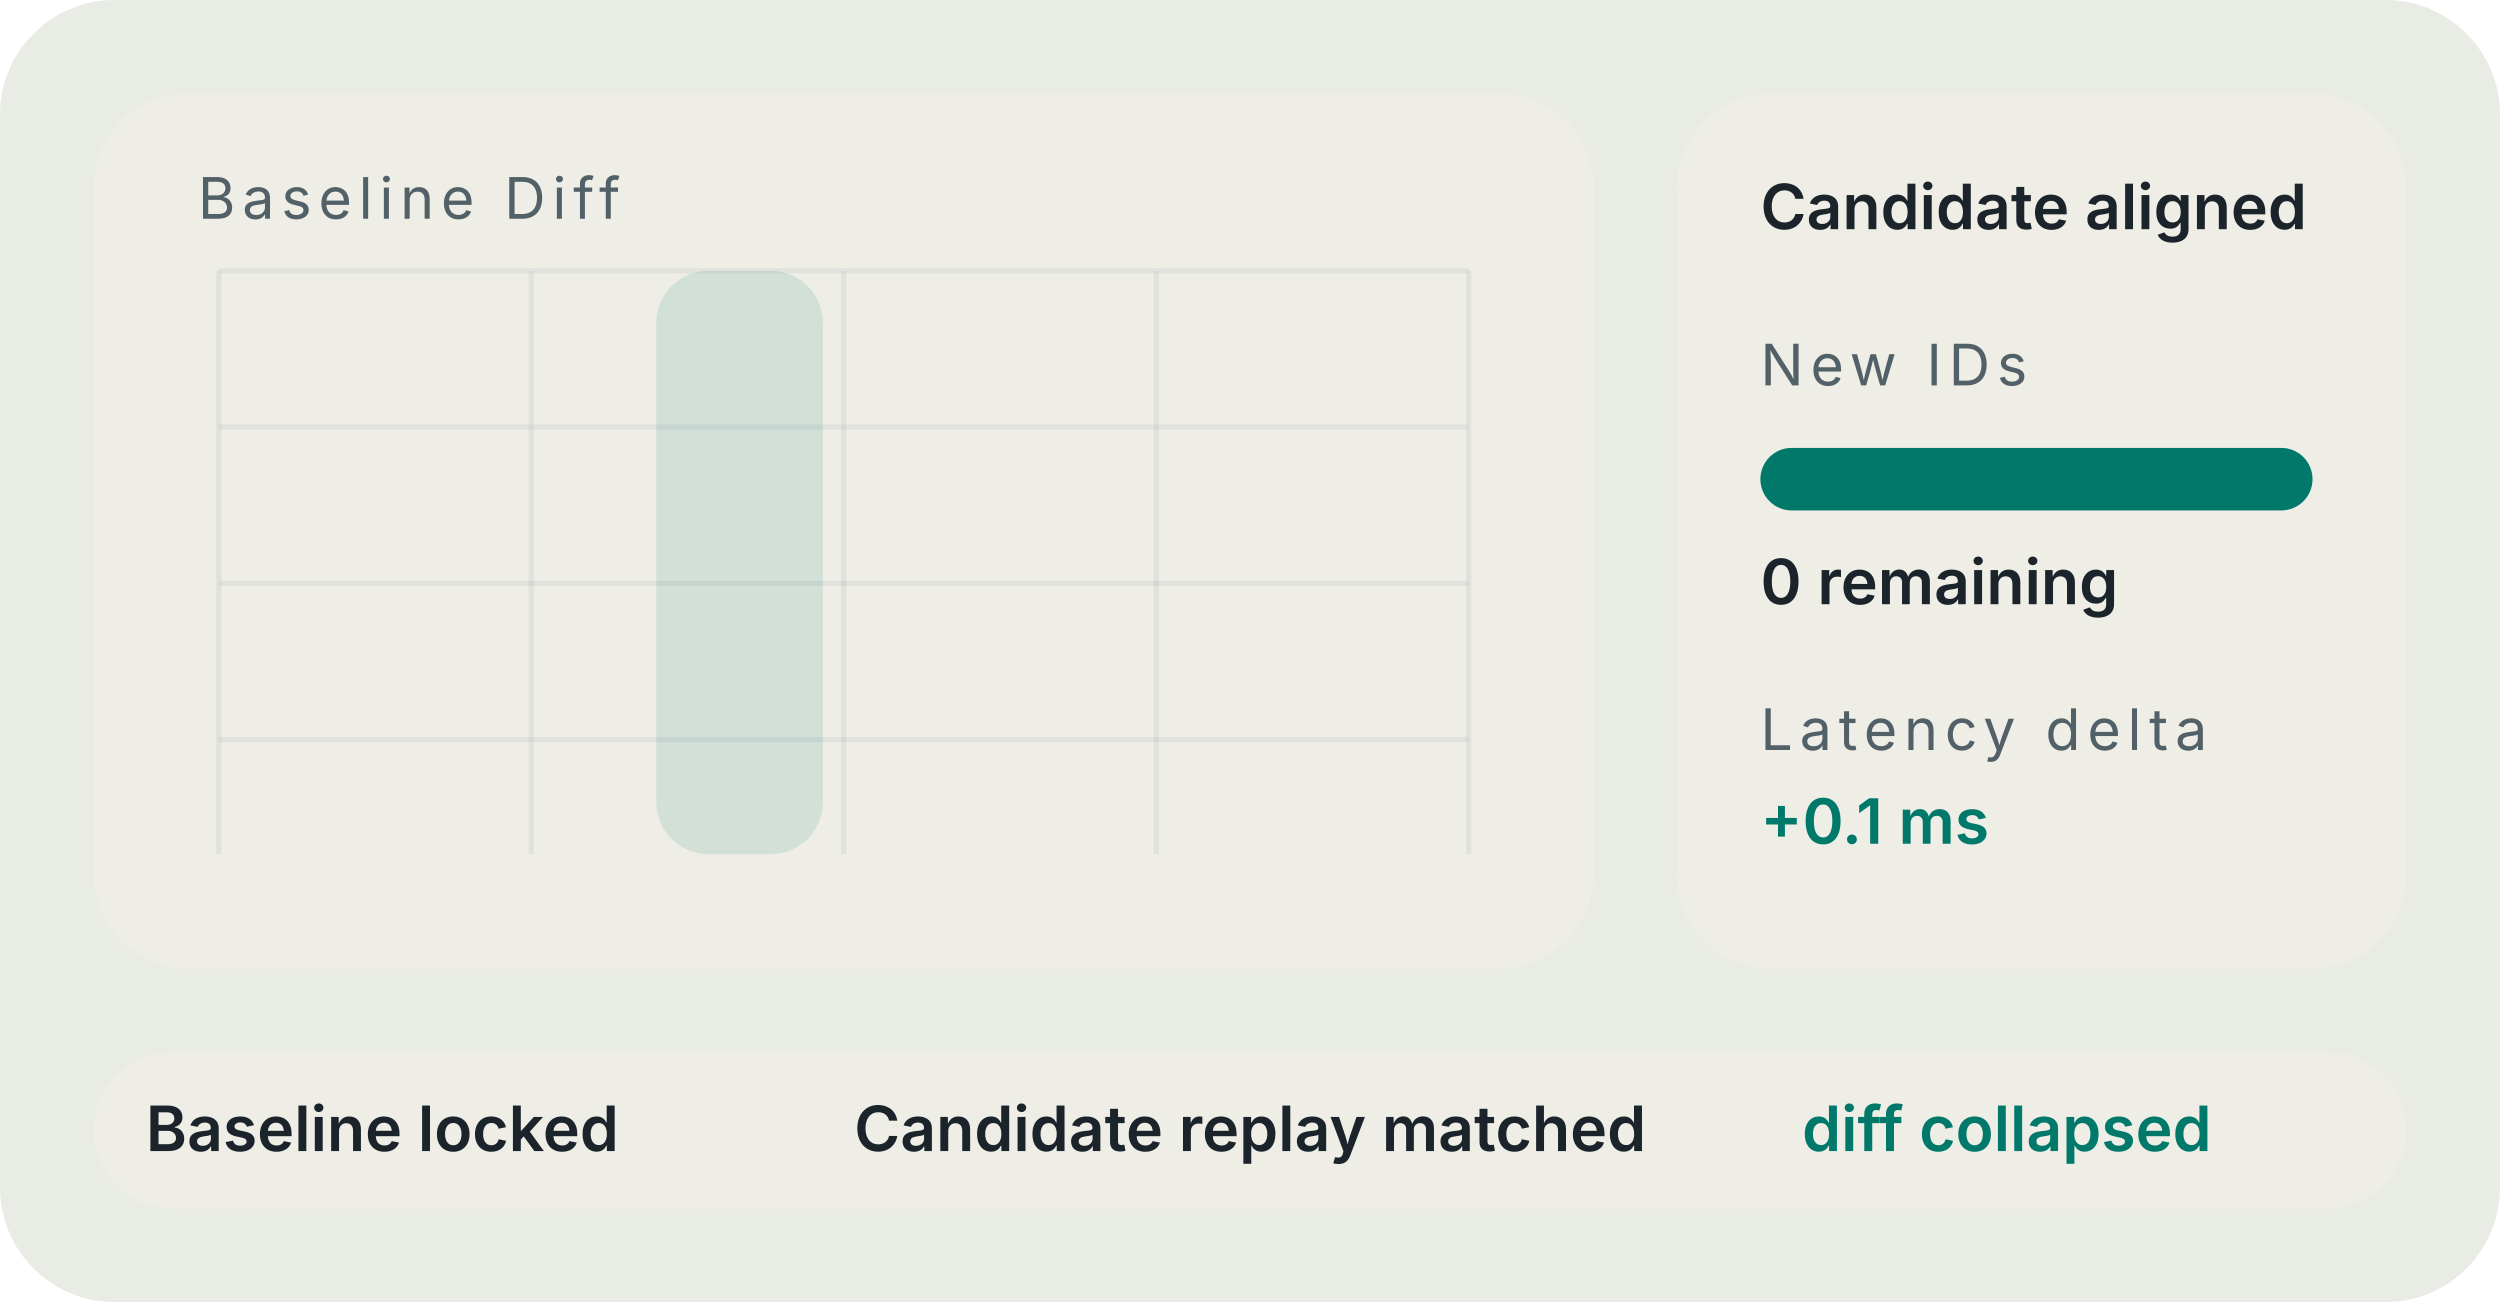
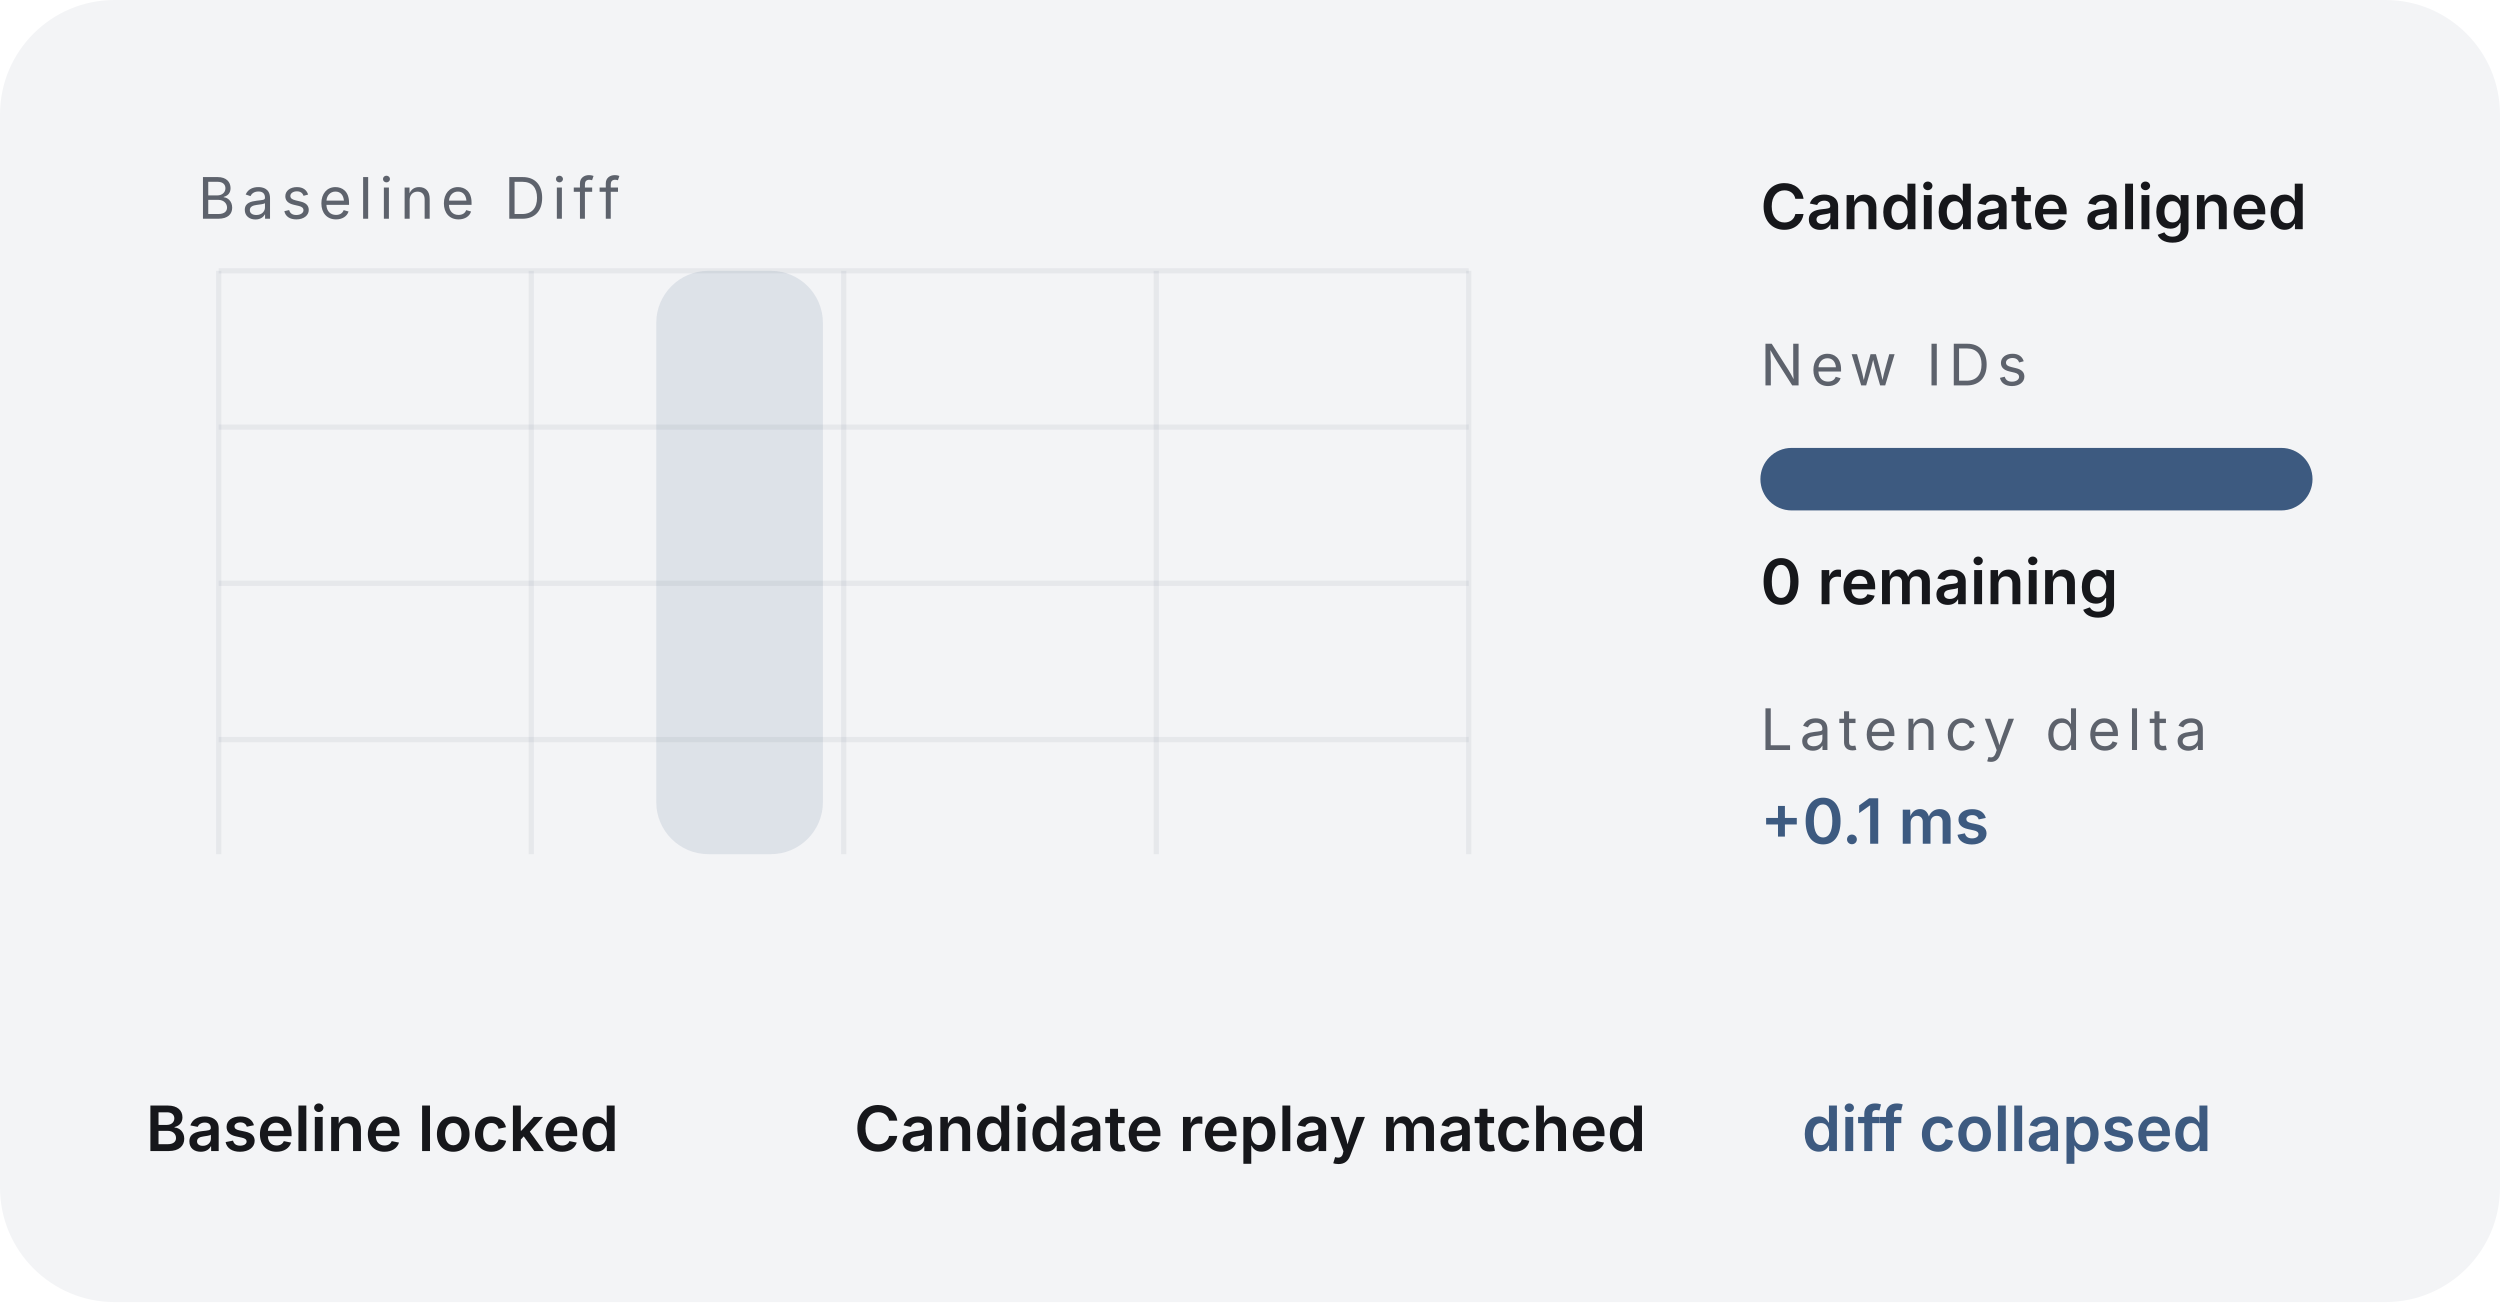
<svg xmlns="http://www.w3.org/2000/svg" viewBox="0 0 480 250" fill="none">
  <style>
-     .bg { fill: #e8ece4; }
-     .panel { fill: #eeeee6; }
+     .bg { fill: #f3f4f6; }
+     .panel { fill: #f3f4f6; }
    .grid { stroke: rgba(143,155,168,0.14); stroke-width: 1; }
    .trace-a, .trace-b {
      fill: none;
      stroke-width: 4;
      stroke-linecap: round;
      stroke-linejoin: round;
      stroke-dasharray: 420;
      stroke-dashoffset: 420;
    }
    .trace-a { stroke: #f59e0b; animation: drawA 4.4s ease-in-out infinite; }
-     .trace-b { stroke: #00796b; animation: drawB 4.4s ease-in-out infinite 0.35s; }
+     .trace-b { stroke: #3d5a80; animation: drawB 4.4s ease-in-out infinite 0.35s; }
    .band { animation: scan 4.4s ease-in-out infinite; }
    .bar {
      transform-box: fill-box;
      transform-origin: left center;
      animation: bar 4.4s ease-in-out infinite;
    }
-     .label { fill: #526067; font: 11px Inter, Arial, sans-serif; letter-spacing: 0.12em; text-transform: uppercase; }
-     .value { fill: #1c242b; font: 600 12px Inter, Arial, sans-serif; }
-     .key { fill: #00796b; font: 600 12px Inter, Arial, sans-serif; }
+     .label { fill: #5d626c; font: 11px Inter, Arial, sans-serif; letter-spacing: 0.12em; text-transform: uppercase; }
+     .value { fill: #16171b; font: 600 12px Inter, Arial, sans-serif; }
+     .key { fill: #3d5a80; font: 600 12px Inter, Arial, sans-serif; }
    @keyframes drawA {
      0%, 10% { stroke-dashoffset: 420; opacity: 0.4; }
      32%, 100% { stroke-dashoffset: 0; opacity: 1; }
    }
    @keyframes drawB {
      0%, 18% { stroke-dashoffset: 420; opacity: 0.45; }
      38%, 100% { stroke-dashoffset: 0; opacity: 1; }
    }
    @keyframes scan {
      0%, 10% { transform: translateX(-148px); opacity: 0; }
      28%, 82% { opacity: 1; }
      100% { transform: translateX(150px); opacity: 0; }
    }
    @keyframes bar {
      0%, 24% { transform: scaleX(0.16); }
      44%, 100% { transform: scaleX(0.92); }
    }
    @media (prefers-reduced-motion: reduce) {
      .trace-a, .trace-b, .band, .bar { animation: none !important; stroke-dashoffset: 0; transform: none !important; opacity: 1 !important; }
    }
  </style>
  <rect class="bg" x="0" y="0" width="480" height="250" rx="22" />
  <rect class="panel" x="18" y="18" width="288" height="168" rx="18" />
  <rect class="panel" x="322" y="18" width="140" height="168" rx="18" />
  <rect class="panel" x="18" y="202" width="444" height="30" rx="15" />
  <g>
    <line class="grid" x1="42" y1="52" x2="282" y2="52" />
    <line class="grid" x1="42" y1="82" x2="282" y2="82" />
    <line class="grid" x1="42" y1="112" x2="282" y2="112" />
    <line class="grid" x1="42" y1="142" x2="282" y2="142" />
    <line class="grid" x1="42" y1="52" x2="42" y2="164" />
    <line class="grid" x1="102" y1="52" x2="102" y2="164" />
    <line class="grid" x1="162" y1="52" x2="162" y2="164" />
    <line class="grid" x1="222" y1="52" x2="222" y2="164" />
    <line class="grid" x1="282" y1="52" x2="282" y2="164" />
  </g>
-   <rect class="band" x="126" y="52" width="32" height="112" rx="10" fill="#00796b" opacity="0.12" />
+   <rect class="band" x="126" y="52" width="32" height="112" rx="10" fill="#3d5a80" opacity="0.12" />
  <path class="trace-a" d="M42 136 C76 122 98 78 126 86 C158 95 170 129 196 136 C222 143 238 118 262 102 C268 98 275 96 282 96" />
  <path class="trace-b" d="M42 132 C78 120 92 88 126 92 C154 95 170 121 198 126 C224 131 242 116 262 104 C268 100 274 98 282 98" />
  <text class="label" x="38" y="42">Baseline Diff</text>
  <text class="value" x="338" y="44">Candidate aligned</text>
  <text class="label" x="338" y="74">New IDs</text>
-   <rect x="338" y="86" width="106" height="12" rx="6" fill="#d2d5ce" />
-   <rect class="bar" x="338" y="86" width="106" height="12" rx="6" fill="#00796b" />
+   <rect x="338" y="86" width="106" height="12" rx="6" fill="#e5e7eb" />
+   <rect class="bar" x="338" y="86" width="106" height="12" rx="6" fill="#3d5a80" />
  <text class="value" x="338" y="116">0 remaining</text>
  <text class="label" x="338" y="144">Latency delta</text>
  <text class="key" x="338" y="162">+0.1 ms</text>
  <text class="value" x="28" y="221">Baseline locked</text>
  <text class="value" x="164" y="221">Candidate replay matched</text>
  <text class="key" x="346" y="221">diff collapsed</text>
</svg>
